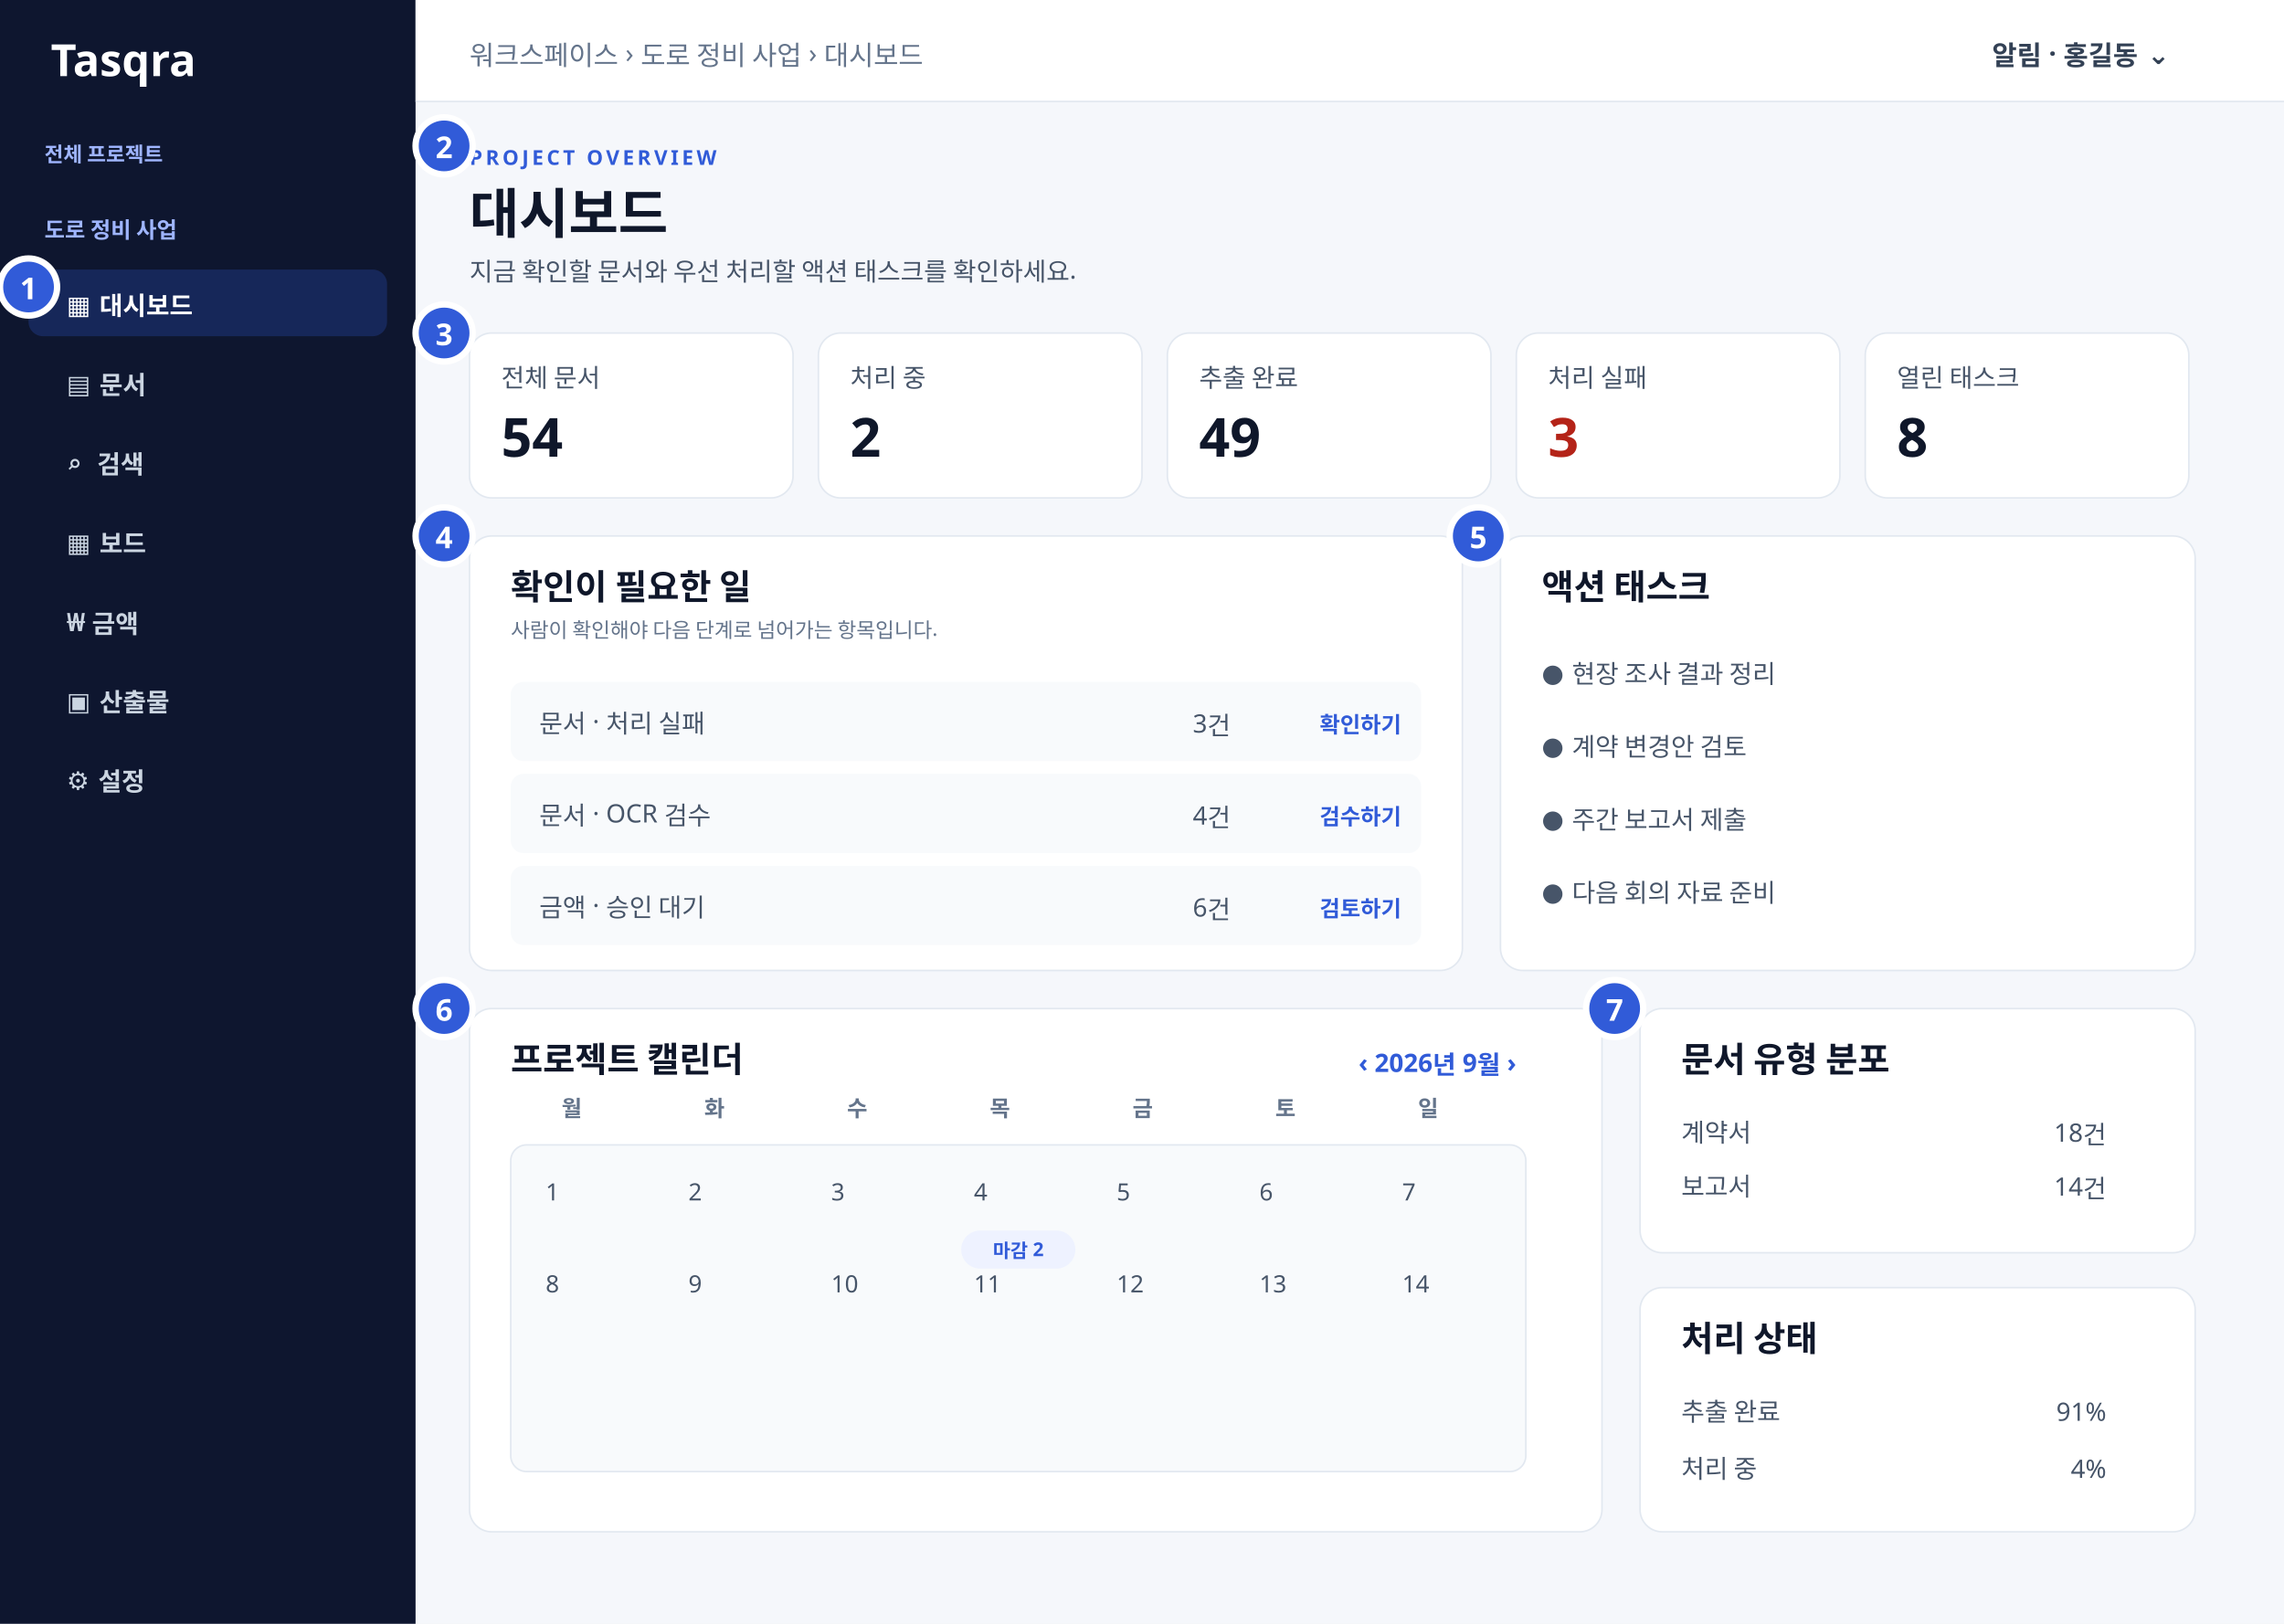
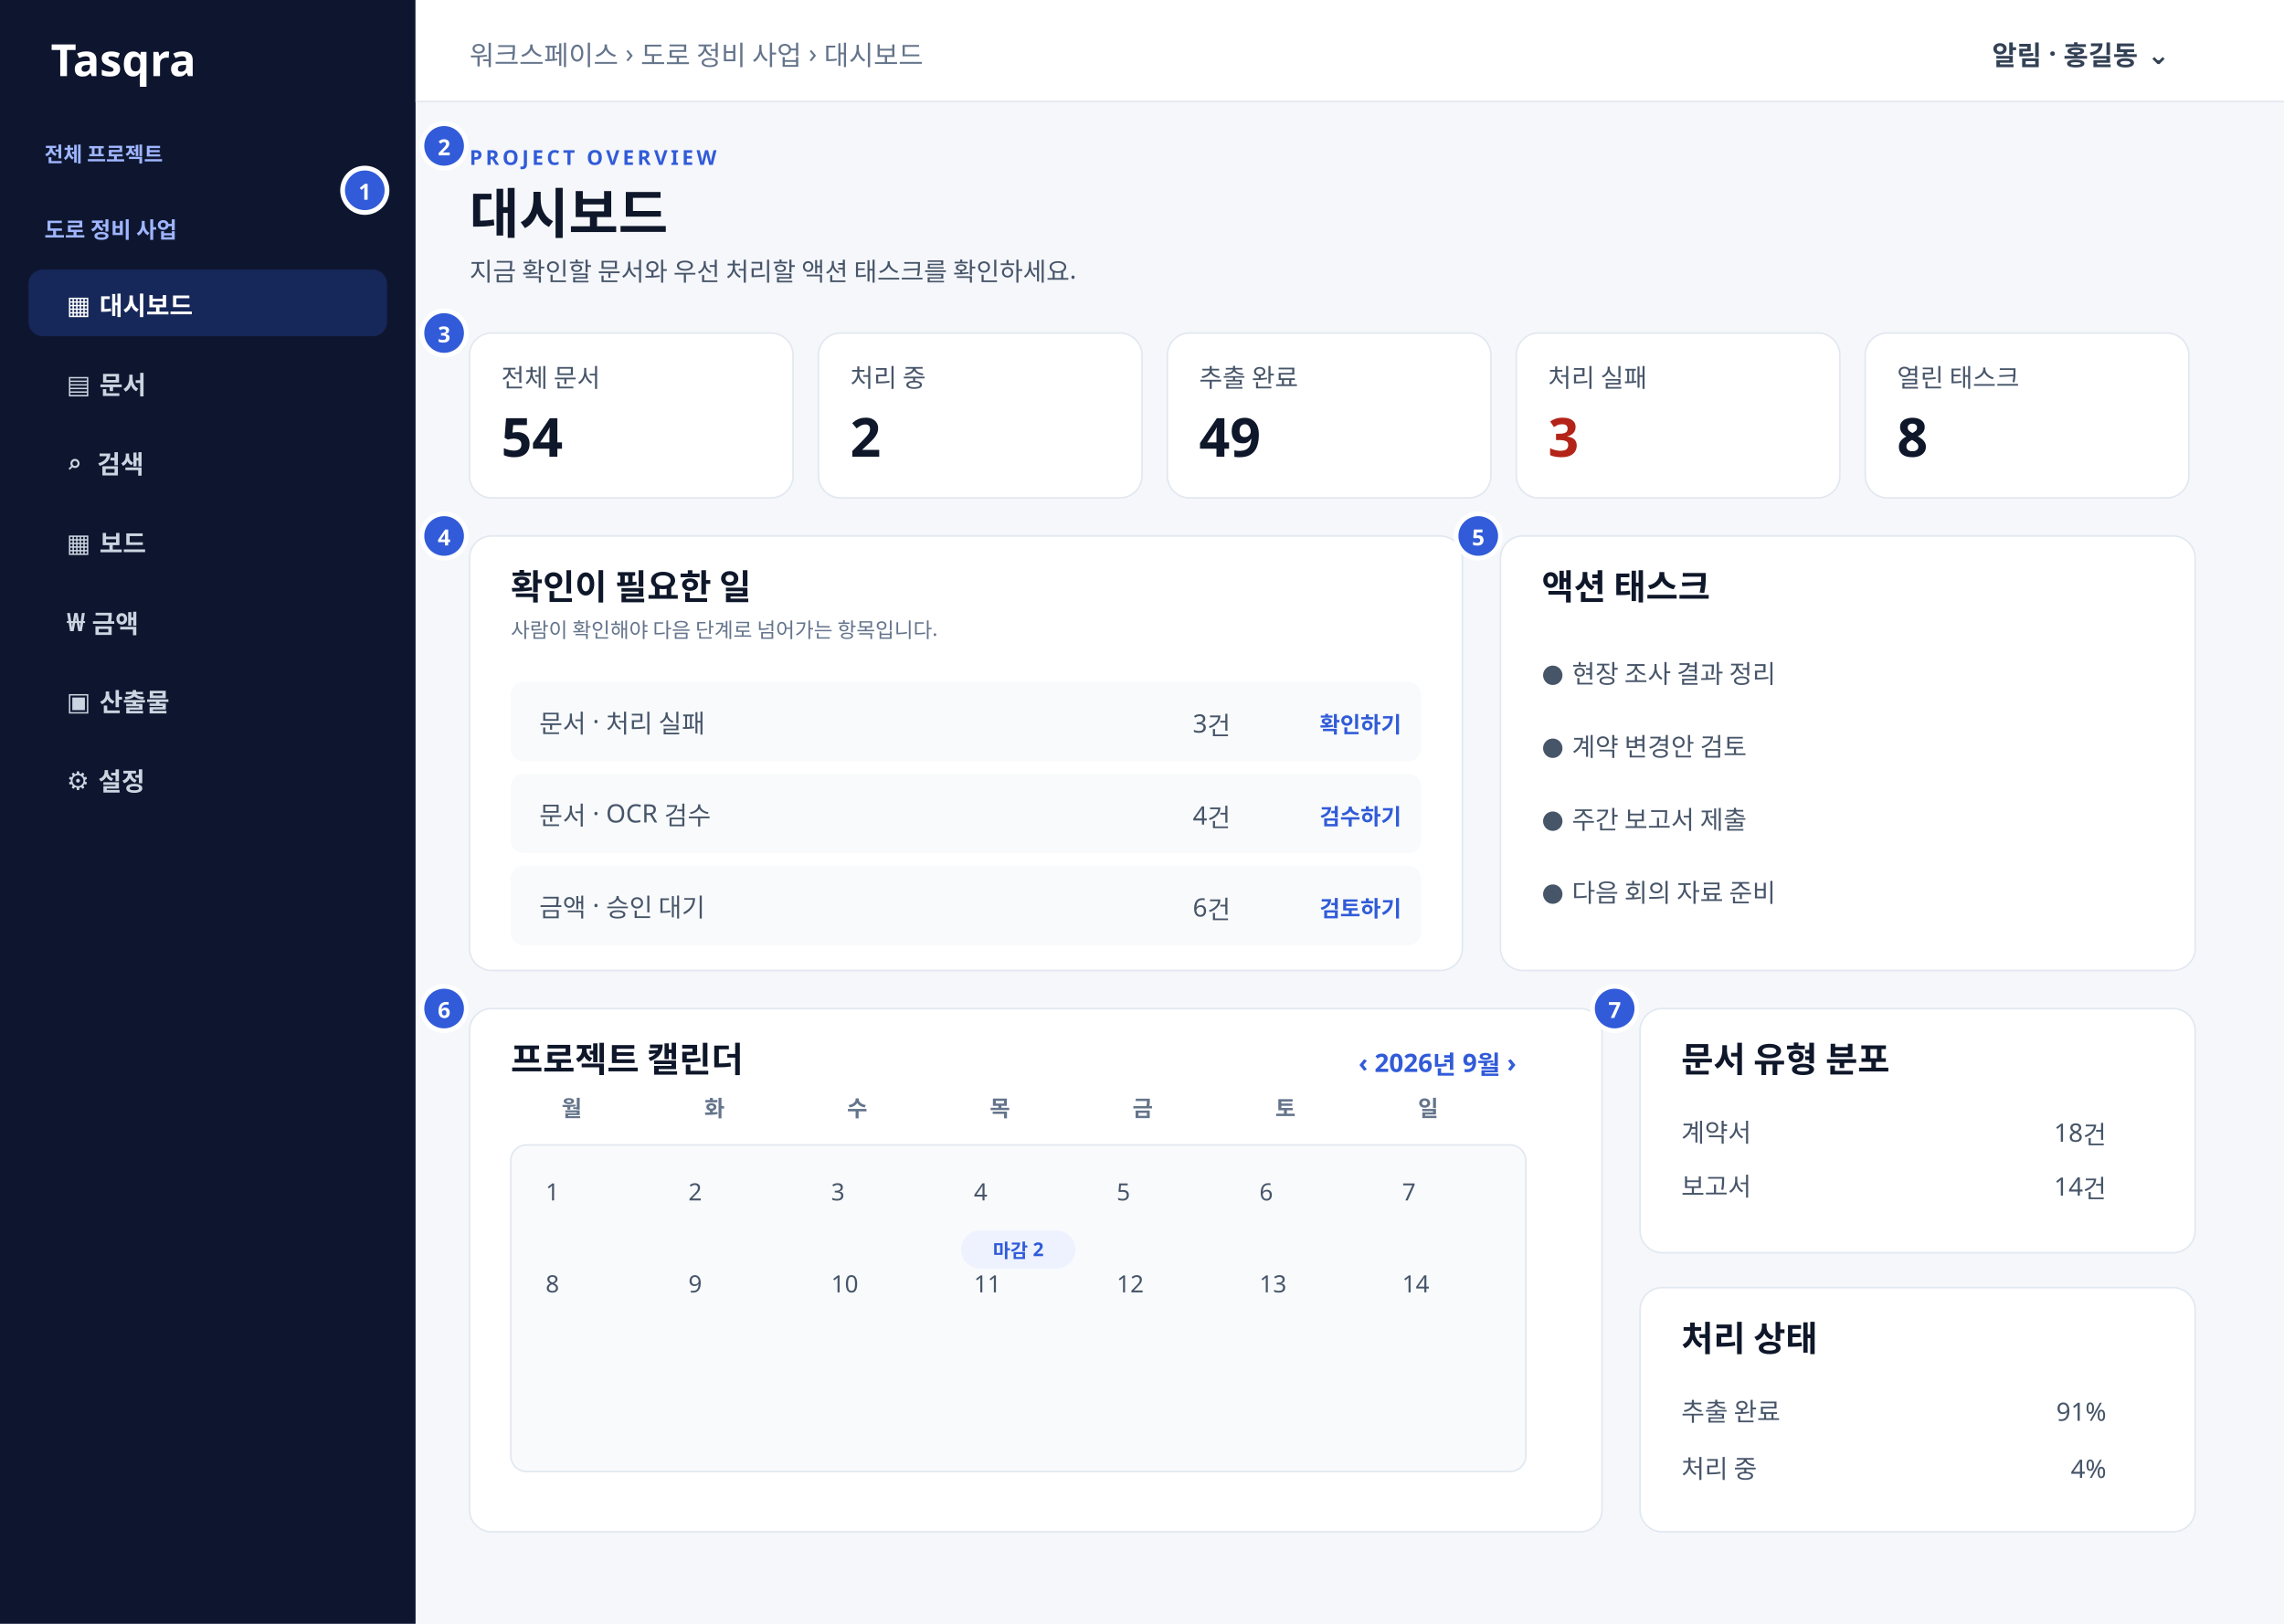
<svg xmlns="http://www.w3.org/2000/svg" viewBox="0 0 1440 1024" width="1440" height="1024" role="img" aria-labelledby="title desc">
  <defs>
-     <style>@font-face{font-family:'Noto Sans KR';src:url('../포트폴리오/NotoSansKR.ttf') format('truetype');font-weight:100 900}text{font-family:'Noto Sans KR',Pretendard,'Malgun Gothic',sans-serif}.title{font-size:34px;font-weight:850;fill:#0f172a}.h2{font-size:22px;font-weight:800;fill:#0f172a}.body{font-size:16px;fill:#475569}.small{font-size:13px;fill:#64748b}.nav{font-size:16px;font-weight:700;fill:#cbd5e1}.pin circle{fill:#315bd8;stroke:#fff;stroke-width:4}.pin text{fill:#fff;font-size:19px;font-weight:800;text-anchor:middle;dominant-baseline:middle}</style>
+     <style>@font-face{font-family:'Noto Sans KR';src:url('../포트폴리오/NotoSansKR.ttf') format('truetype');font-weight:100 900}text{font-family:'Noto Sans KR',Pretendard,'Malgun Gothic',sans-serif}.title{font-size:34px;font-weight:850;fill:#0f172a}.h2{font-size:22px;font-weight:800;fill:#0f172a}.body{font-size:16px;fill:#475569}.small{font-size:13px;fill:#64748b}.nav{font-size:16px;font-weight:700;fill:#cbd5e1}.pin circle{r:14px;fill:#315bd8;stroke:#fff;stroke-width:3}.pin text{fill:#fff;font-size:14px;font-weight:800;text-anchor:middle;dominant-baseline:middle}</style>
  </defs>
  <rect width="1440" height="1024" fill="#f5f7fb" />
  <rect width="262" height="1024" fill="#0e162f" />
  <text x="32" y="48" font-size="28" font-weight="900" fill="#fff">Tasqra</text>
  <text x="28" y="102" font-size="13" font-weight="800" fill="#9fb5ff">전체 프로젝트</text>
  <text x="28" y="150" font-size="14" font-weight="800" fill="#9fb5ff">도로 정비 사업</text>
  <rect x="18" y="170" width="226" height="42" rx="9" fill="#315bd8" opacity=".25" />
  <g class="nav">
    <text x="42" y="198" fill="#fff">▦  대시보드</text>
    <text x="42" y="248">▤  문서</text>
    <text x="42" y="298">⌕  검색</text>
    <text x="42" y="348">▦  보드</text>
    <text x="42" y="398">₩  금액</text>
    <text x="42" y="448">▣  산출물</text>
    <text x="42" y="498">⚙  설정</text>
  </g>
  <rect x="262" width="1178" height="64" fill="#fff" />
  <path d="M262 64H1440" stroke="#e2e8f0" />
  <text x="296" y="41" font-size="17" fill="#64748b">워크스페이스  ›  도로 정비 사업  ›  대시보드</text>
  <text x="1368" y="41" text-anchor="end" font-size="17" font-weight="700" fill="#334155">알림  ·  홍길동 ⌄</text>
  <g transform="translate(296 104)">
    <text x="0" y="0" font-size="13" font-weight="900" letter-spacing="2" fill="#315bd8">PROJECT OVERVIEW</text>
    <text class="title" x="0" y="43">대시보드</text>
    <text class="body" x="0" y="73">지금 확인할 문서와 우선 처리할 액션 태스크를 확인하세요.</text>
  </g>
  <g transform="translate(296 210)">
    <g fill="#fff" stroke="#e2e8f0">
      <rect width="204" height="104" rx="14" />
      <rect x="220" width="204" height="104" rx="14" />
      <rect x="440" width="204" height="104" rx="14" />
      <rect x="660" width="204" height="104" rx="14" />
      <rect x="880" width="204" height="104" rx="14" />
    </g>
    <g class="body">
      <text x="20" y="34">전체 문서</text>
      <text x="240" y="34">처리 중</text>
      <text x="460" y="34">추출 완료</text>
      <text x="680" y="34">처리 실패</text>
      <text x="900" y="34">열린 태스크</text>
    </g>
    <g font-size="34" font-weight="850" fill="#0f172a">
      <text x="20" y="78">54</text>
      <text x="240" y="78">2</text>
      <text x="460" y="78">49</text>
      <text x="680" y="78" fill="#b42318">3</text>
      <text x="900" y="78">8</text>
    </g>
  </g>
  <rect x="296" y="338" width="626" height="274" rx="14" fill="#fff" stroke="#e2e8f0" />
  <text class="h2" x="322" y="378">확인이 필요한 일</text>
  <text class="small" x="322" y="402">사람이 확인해야 다음 단계로 넘어가는 항목입니다.</text>
  <g transform="translate(322 430)">
    <g fill="#f8fafc">
      <rect width="574" height="50" rx="8" />
      <rect y="58" width="574" height="50" rx="8" />
      <rect y="116" width="574" height="50" rx="8" />
    </g>
    <g class="body">
      <text x="18" y="32">문서  ·  처리 실패</text>
      <text x="430" y="32">3건</text>
      <text x="18" y="90">문서  ·  OCR 검수</text>
      <text x="430" y="90">4건</text>
      <text x="18" y="148">금액  ·  승인 대기</text>
      <text x="430" y="148">6건</text>
    </g>
    <g font-size="14" font-weight="800" fill="#315bd8">
      <text x="510" y="32">확인하기</text>
      <text x="510" y="90">검수하기</text>
      <text x="510" y="148">검토하기</text>
    </g>
  </g>
  <rect x="946" y="338" width="438" height="274" rx="14" fill="#fff" stroke="#e2e8f0" />
  <text class="h2" x="972" y="378">액션 태스크</text>
  <g class="body">
    <text x="972" y="430">●  현장 조사 결과 정리</text>
    <text x="972" y="476">●  계약 변경안 검토</text>
    <text x="972" y="522">●  주간 보고서 제출</text>
    <text x="972" y="568">●  다음 회의 자료 준비</text>
  </g>
  <rect x="296" y="636" width="714" height="330" rx="14" fill="#fff" stroke="#e2e8f0" />
  <text class="h2" x="322" y="676">프로젝트 캘린더</text>
  <text x="956" y="676" text-anchor="end" font-size="16" font-weight="700" fill="#315bd8">‹  2026년 9월  ›</text>
  <g transform="translate(322 704)">
    <g font-size="14" font-weight="700" fill="#64748b">
      <text x="32" y="0">월</text>
      <text x="122" y="0">화</text>
      <text x="212" y="0">수</text>
      <text x="302" y="0">목</text>
      <text x="392" y="0">금</text>
      <text x="482" y="0">토</text>
      <text x="572" y="0">일</text>
    </g>
    <g fill="#f8fafc" stroke="#e2e8f0">
      <rect y="18" width="640" height="206" rx="10" />
    </g>
    <g font-size="15" fill="#475569">
      <text x="22" y="53">1</text>
      <text x="112" y="53">2</text>
      <text x="202" y="53">3</text>
      <text x="292" y="53">4</text>
      <text x="382" y="53">5</text>
      <text x="472" y="53">6</text>
      <text x="562" y="53">7</text>
      <text x="22" y="111">8</text>
      <text x="112" y="111">9</text>
      <text x="202" y="111">10</text>
      <text x="292" y="111">11</text>
      <text x="382" y="111">12</text>
      <text x="472" y="111">13</text>
      <text x="562" y="111">14</text>
    </g>
    <rect x="284" y="72" width="72" height="24" rx="12" fill="#eef2ff" />
    <text x="320" y="89" text-anchor="middle" font-size="12" font-weight="700" fill="#315bd8">마감 2</text>
  </g>
  <rect x="1034" y="636" width="350" height="154" rx="14" fill="#fff" stroke="#e2e8f0" />
  <text class="h2" x="1060" y="676">문서 유형 분포</text>
  <g class="body">
    <text x="1060" y="720">계약서</text>
    <text x="1328" y="720" text-anchor="end">18건</text>
    <text x="1060" y="754">보고서</text>
    <text x="1328" y="754" text-anchor="end">14건</text>
  </g>
  <rect x="1034" y="812" width="350" height="154" rx="14" fill="#fff" stroke="#e2e8f0" />
  <text class="h2" x="1060" y="852">처리 상태</text>
  <g class="body">
    <text x="1060" y="896">추출 완료</text>
    <text x="1328" y="896" text-anchor="end">91%</text>
    <text x="1060" y="932">처리 중</text>
    <text x="1328" y="932" text-anchor="end">4%</text>
  </g>
  <g class="pin">
-     <g transform="translate(18 181)">
+     <g transform="translate(230 120)">
      <circle r="18" />
      <text y="1">1</text>
    </g>
    <g transform="translate(280 92)">
      <circle r="18" />
      <text y="1">2</text>
    </g>
    <g transform="translate(280 210)">
      <circle r="18" />
      <text y="1">3</text>
    </g>
    <g transform="translate(280 338)">
      <circle r="18" />
      <text y="1">4</text>
    </g>
    <g transform="translate(932 338)">
      <circle r="18" />
      <text y="1">5</text>
    </g>
    <g transform="translate(280 636)">
      <circle r="18" />
      <text y="1">6</text>
    </g>
    <g transform="translate(1018 636)">
      <circle r="18" />
      <text y="1">7</text>
    </g>
  </g>
</svg>
